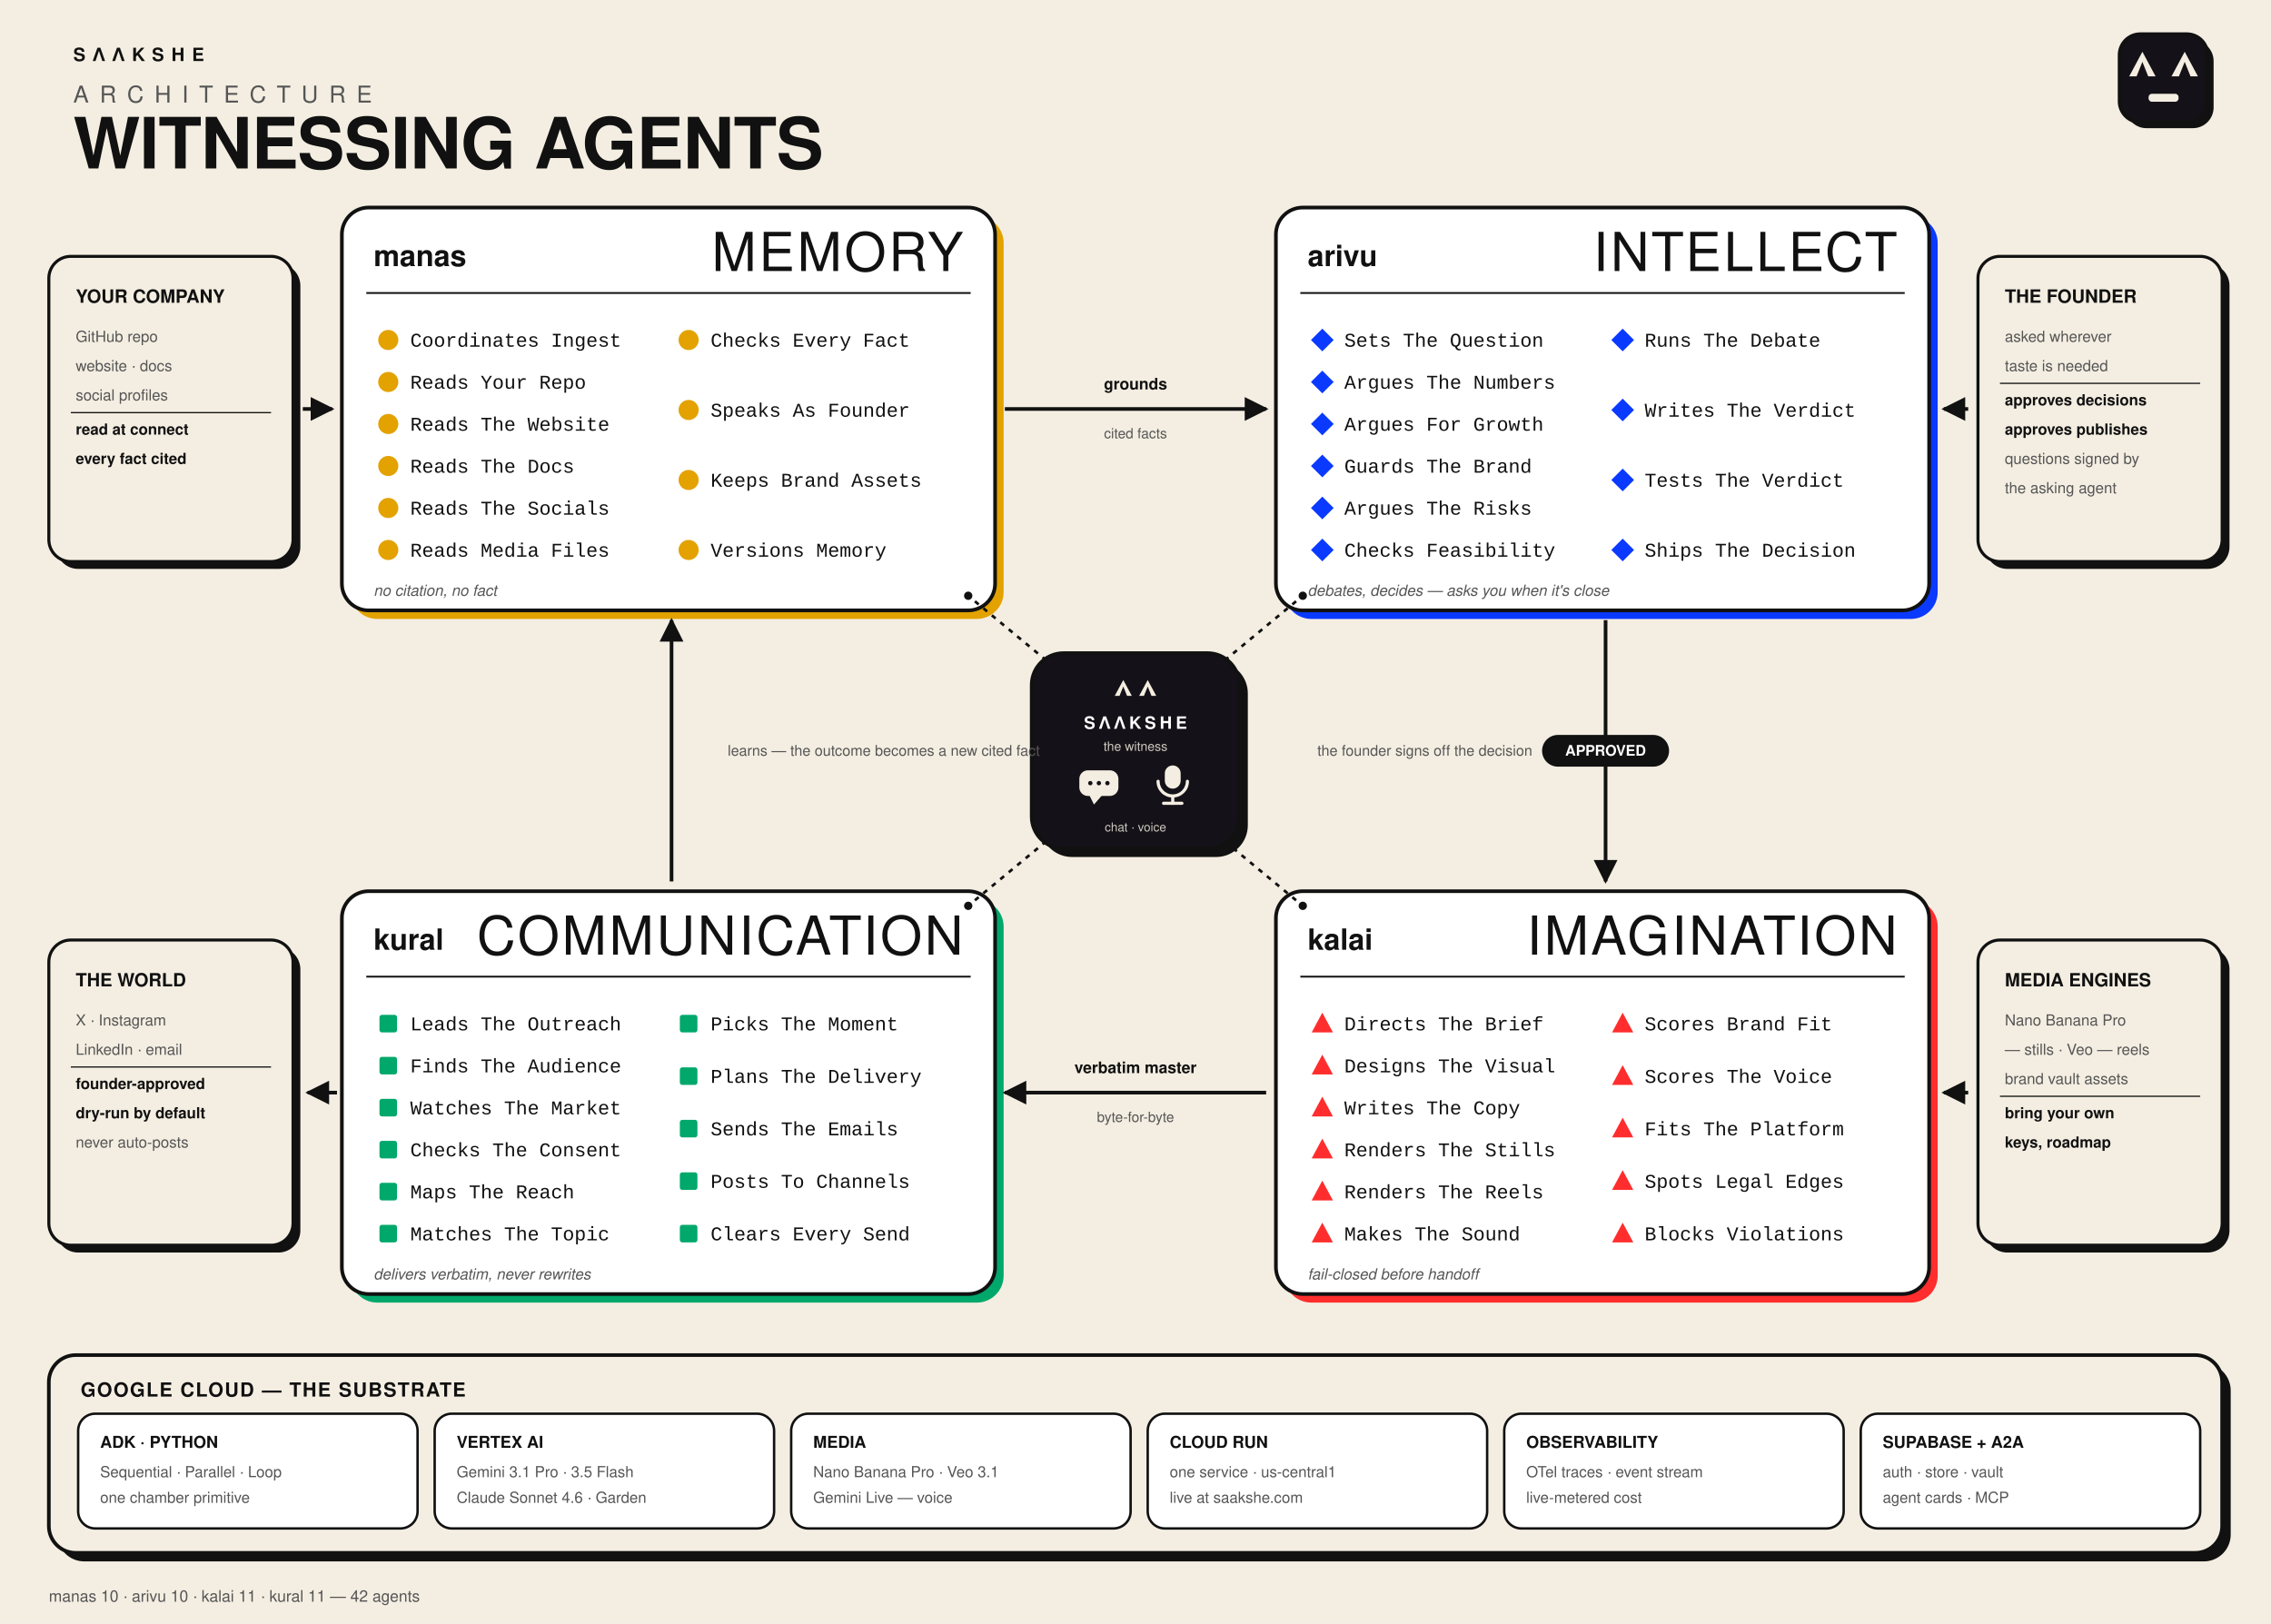
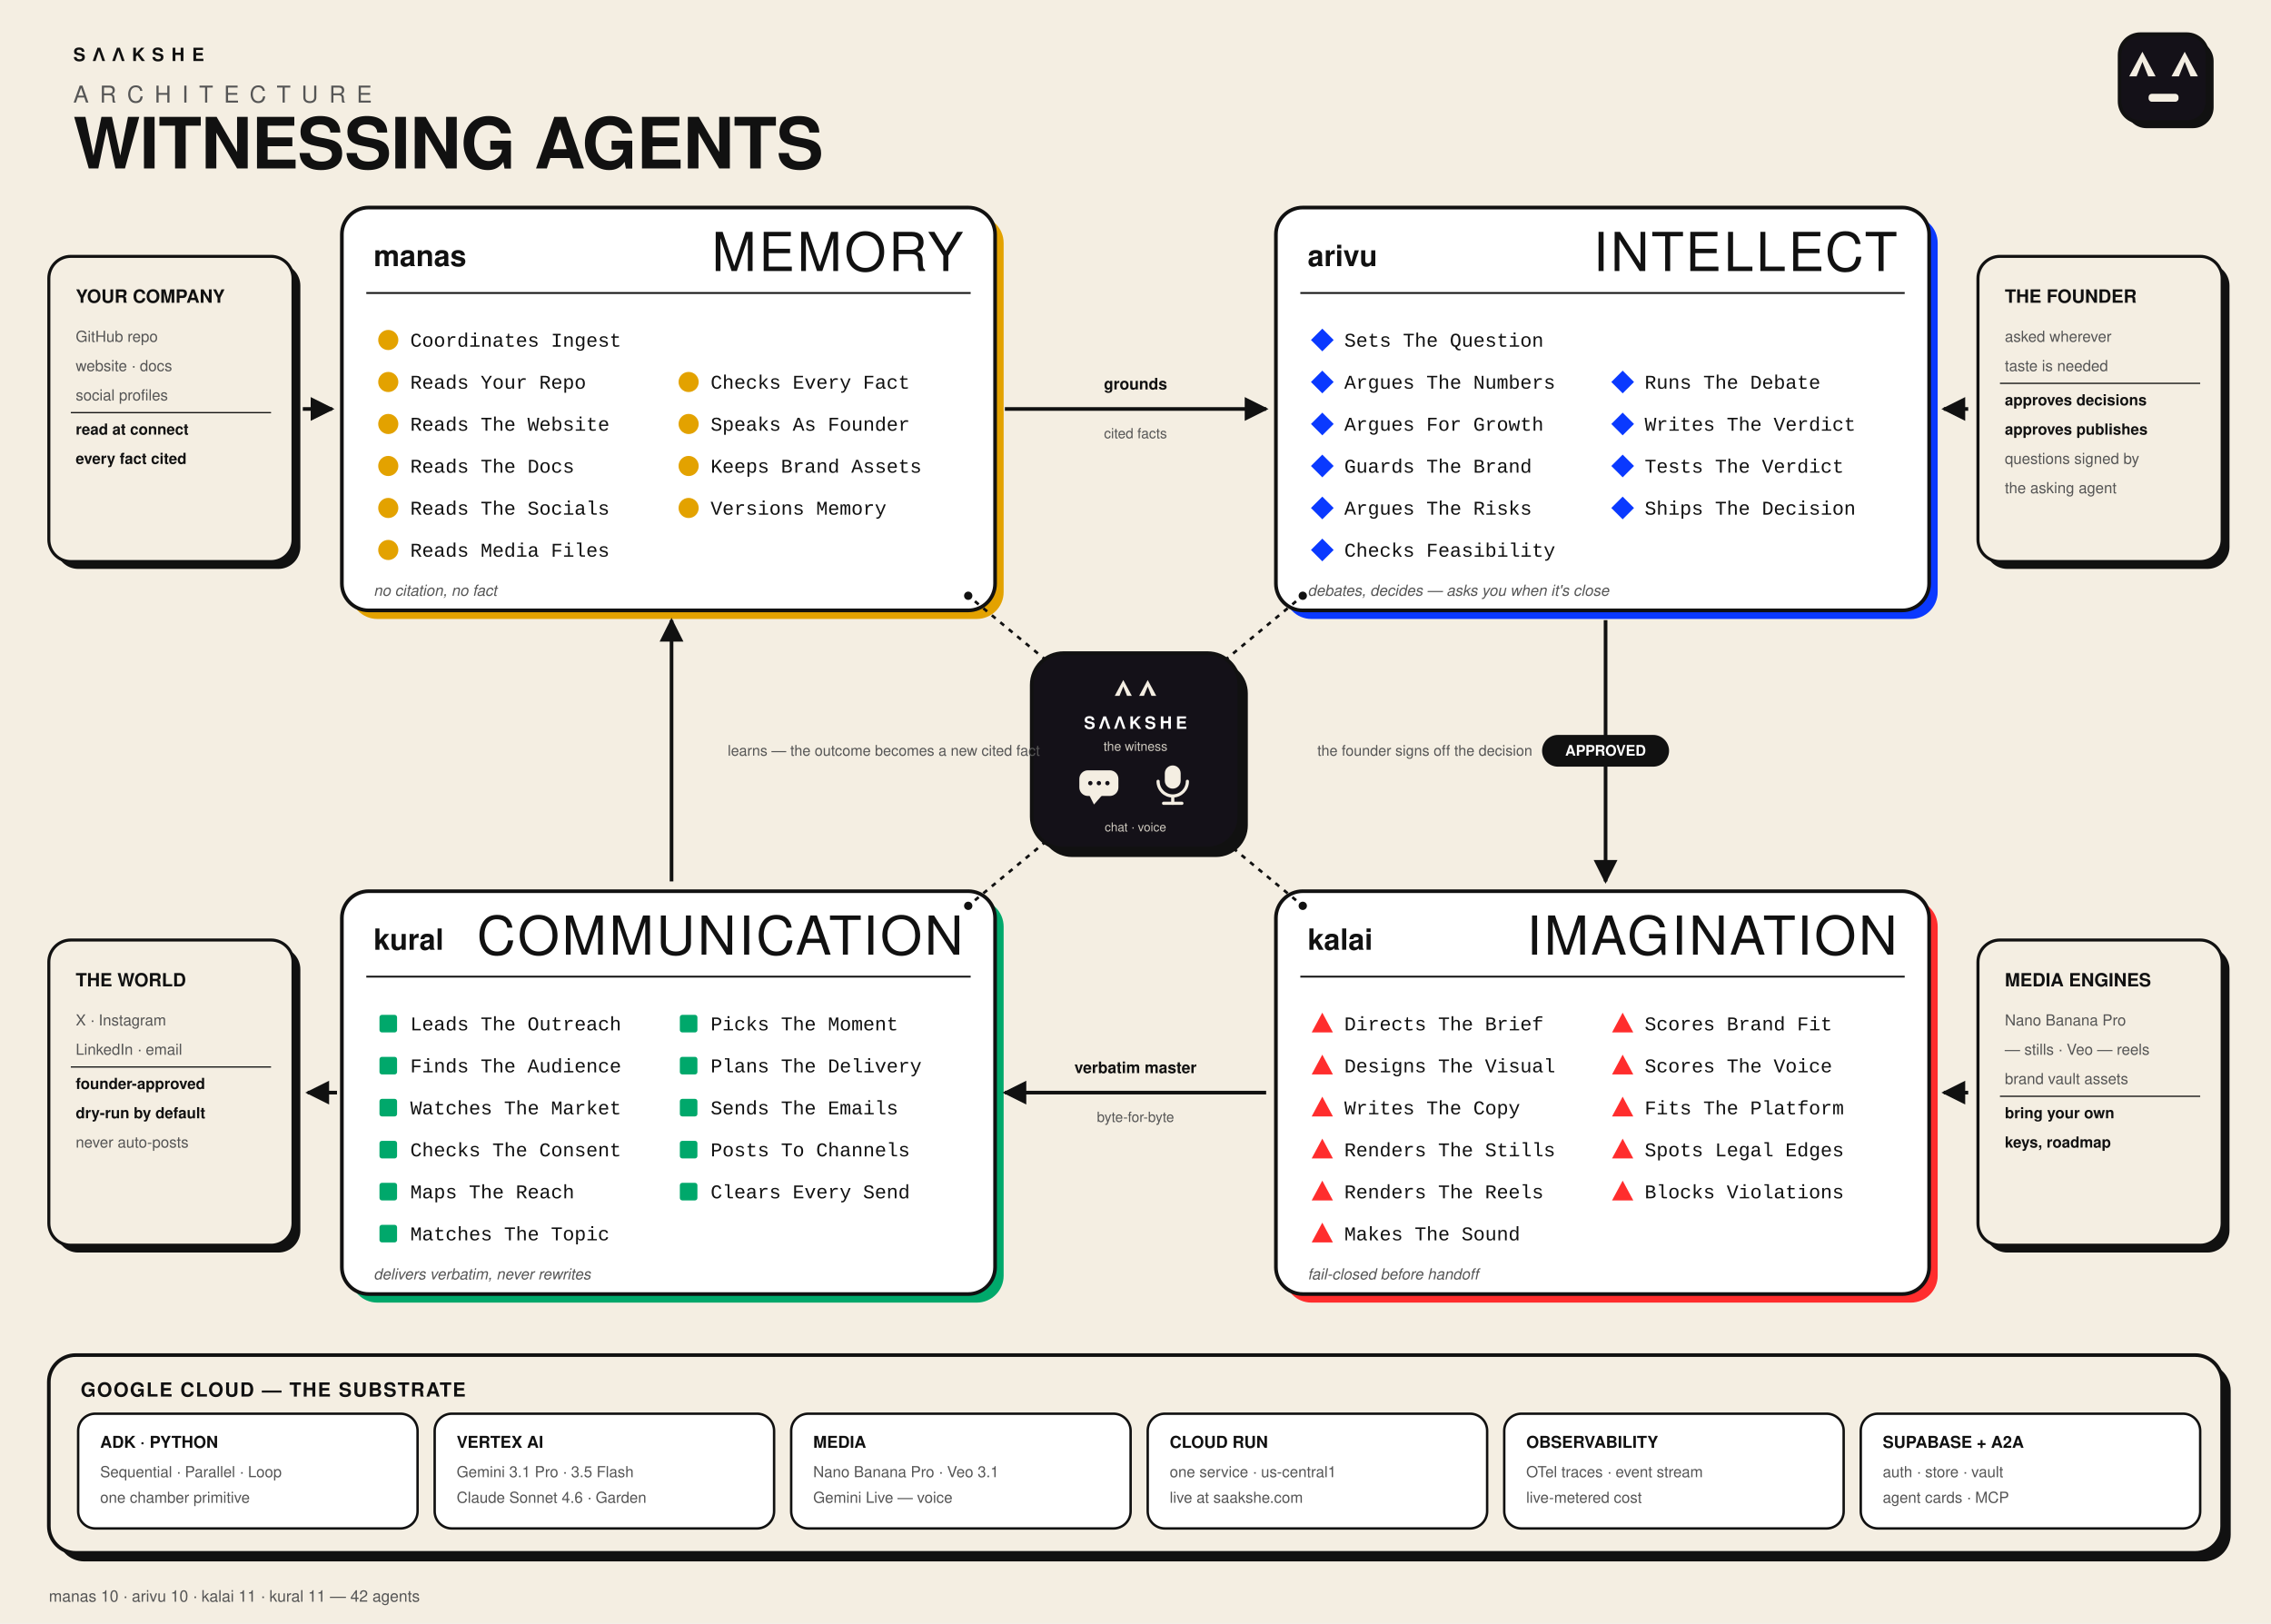
<svg xmlns="http://www.w3.org/2000/svg" width="1860" height="1330" viewBox="0 0 1860 1330" role="img" aria-label="saakshe architecture — witnessing agents">
  <defs>
    <marker id="ah" viewBox="0 0 10 10" refX="9" refY="5" markerWidth="6.5" markerHeight="6.5" orient="auto-start-reverse">
      <path d="M 0 0 L 10 5 L 0 10 z" fill="#111111" />
    </marker>
  </defs>
  <style>
-   @keyframes d0 { from { transform: translate(0,0) } to { transform: translate(9px,-6px) } }
-   @keyframes d1 { from { transform: translate(0,0) } to { transform: translate(-8px,5px) } }
-   @keyframes d2 { from { transform: translate(0,0) } to { transform: translate(7px,6px) } }
-   @keyframes d3 { from { transform: translate(0,0) } to { transform: translate(-9px,-5px) } }
-   @keyframes d4 { from { transform: translate(0,0) } to { transform: translate(10px,4px) } }
-   @keyframes d5 { from { transform: translate(0,0) } to { transform: translate(-6px,-6px) } }
+   @keyframes d0 { from { transform: translate(0,0) } to { transform: translate(0,-4px) } }
+   @keyframes d1 { from { transform: translate(0,0) } to { transform: translate(0,3px) } }
+   @keyframes d2 { from { transform: translate(0,0) } to { transform: translate(0,-3px) } }
+   @keyframes d3 { from { transform: translate(0,0) } to { transform: translate(0,4px) } }
+   @keyframes d4 { from { transform: translate(0,0) } to { transform: translate(0,-3px) } }
+   @keyframes d5 { from { transform: translate(0,0) } to { transform: translate(0,3px) } }
  .fl { animation-timing-function: ease-in-out; animation-iteration-count: infinite; animation-direction: alternate; }
  @media (prefers-reduced-motion: reduce) { .fl { animation: none !important } }
</style>
  <rect x="0" y="0" width="1860" height="1330" fill="#F4EEE2" />
  <text x="60" y="50" font-family="'Helvetica Neue', Helvetica, Arial, sans-serif" font-size="15" font-weight="bold" fill="#111111" text-anchor="start" letter-spacing="6">SΛΛKSHE</text>
  <text x="60" y="84" font-family="'Helvetica Neue', Helvetica, Arial, sans-serif" font-size="19" font-weight="normal" fill="#555555" text-anchor="start" letter-spacing="9">ARCHITECTURE</text>
  <text x="60" y="138" font-family="'Helvetica Neue', Helvetica, Arial, sans-serif" font-size="58" font-weight="bold" fill="#111111" text-anchor="start" letter-spacing="-0.5">WITNESSING AGENTS</text>
  <rect x="1741" y="33" width="72" height="72" rx="17" fill="#111111" />
  <rect x="1736" y="28" width="72" height="72" rx="17" fill="#141118" stroke="#111111" stroke-width="3" />
  <polygon points="1754.675,42.4 1765.475,62.537 1759.427,62.537 1754.675,50.656 1749.923,62.537 1743.875,62.537" fill="#F4EEE2" />
  <polygon points="1789.325,42.4 1800.125,62.537 1794.077,62.537 1789.325,50.656 1784.573,62.537 1778.525,62.537" fill="#F4EEE2" />
  <rect x="1759.737" y="76.825" width="24.525" height="6.525" rx="2.7" fill="#F4EEE2" />
  <rect x="287" y="177" width="535" height="330" rx="22" fill="#e3a200" />
  <rect x="280" y="170" width="535" height="330" rx="22" fill="#FFFFFF" stroke="#111111" stroke-width="3" />
  <text x="306" y="218" font-family="'Helvetica Neue', Helvetica, Arial, sans-serif" font-size="24" font-weight="bold" fill="#111111" text-anchor="start">manas</text>
  <text x="789" y="222" font-family="'Helvetica Neue', Helvetica, Arial, sans-serif" font-size="44" font-weight="normal" fill="#111111" text-anchor="end" letter-spacing="2">MEMORY</text>
  <line x1="300" y1="240" x2="795" y2="240" stroke="#111111" stroke-width="1.5" />
  <g class="fl" style="animation-name:d0;animation-duration:8.5s;animation-delay:-0.0s">
    <circle cx="318" cy="278.5" r="8.25" fill="#e3a200" />
    <text x="336" y="284.0" font-family="Menlo, Consolas, 'Liberation Mono', monospace" font-size="16" font-weight="normal" fill="#111111" text-anchor="start">Coordinates Ingest</text>
  </g>
  <g class="fl" style="animation-name:d1;animation-duration:11s;animation-delay:-1.7s">
    <circle cx="318" cy="312.9" r="8.25" fill="#e3a200" />
    <text x="336" y="318.4" font-family="Menlo, Consolas, 'Liberation Mono', monospace" font-size="16" font-weight="normal" fill="#111111" text-anchor="start">Reads Your Repo</text>
  </g>
  <g class="fl" style="animation-name:d2;animation-duration:7.5s;animation-delay:-3.4s">
    <circle cx="318" cy="347.3" r="8.25" fill="#e3a200" />
    <text x="336" y="352.8" font-family="Menlo, Consolas, 'Liberation Mono', monospace" font-size="16" font-weight="normal" fill="#111111" text-anchor="start">Reads The Website</text>
  </g>
  <g class="fl" style="animation-name:d3;animation-duration:10s;animation-delay:-5.1s">
    <circle cx="318" cy="381.7" r="8.25" fill="#e3a200" />
    <text x="336" y="387.2" font-family="Menlo, Consolas, 'Liberation Mono', monospace" font-size="16" font-weight="normal" fill="#111111" text-anchor="start">Reads The Docs</text>
  </g>
  <g class="fl" style="animation-name:d4;animation-duration:9s;animation-delay:-6.8s">
    <circle cx="318" cy="416.1" r="8.25" fill="#e3a200" />
    <text x="336" y="421.6" font-family="Menlo, Consolas, 'Liberation Mono', monospace" font-size="16" font-weight="normal" fill="#111111" text-anchor="start">Reads The Socials</text>
  </g>
  <g class="fl" style="animation-name:d5;animation-duration:12s;animation-delay:-1.5s">
    <circle cx="318" cy="450.5" r="8.25" fill="#e3a200" />
    <text x="336" y="456.0" font-family="Menlo, Consolas, 'Liberation Mono', monospace" font-size="16" font-weight="normal" fill="#111111" text-anchor="start">Reads Media Files</text>
  </g>
  <g class="fl" style="animation-name:d0;animation-duration:8s;animation-delay:-3.2s">
-     <circle cx="564" cy="278.5" r="8.25" fill="#e3a200" />
-     <text x="582" y="284.0" font-family="Menlo, Consolas, 'Liberation Mono', monospace" font-size="16" font-weight="normal" fill="#111111" text-anchor="start">Checks Every Fact</text>
+     <circle cx="564" cy="312.9" r="8.25" fill="#e3a200" />
+     <text x="582" y="318.4" font-family="Menlo, Consolas, 'Liberation Mono', monospace" font-size="16" font-weight="normal" fill="#111111" text-anchor="start">Checks Every Fact</text>
  </g>
  <g class="fl" style="animation-name:d1;animation-duration:10.5s;animation-delay:-4.9s">
-     <circle cx="564" cy="335.833" r="8.25" fill="#e3a200" />
-     <text x="582" y="341.333" font-family="Menlo, Consolas, 'Liberation Mono', monospace" font-size="16" font-weight="normal" fill="#111111" text-anchor="start">Speaks As Founder</text>
+     <circle cx="564" cy="347.3" r="8.25" fill="#e3a200" />
+     <text x="582" y="352.8" font-family="Menlo, Consolas, 'Liberation Mono', monospace" font-size="16" font-weight="normal" fill="#111111" text-anchor="start">Speaks As Founder</text>
  </g>
  <g class="fl" style="animation-name:d2;animation-duration:9.5s;animation-delay:-6.6s">
-     <circle cx="564" cy="393.167" r="8.25" fill="#e3a200" />
-     <text x="582" y="398.667" font-family="Menlo, Consolas, 'Liberation Mono', monospace" font-size="16" font-weight="normal" fill="#111111" text-anchor="start">Keeps Brand Assets</text>
+     <circle cx="564" cy="381.7" r="8.25" fill="#e3a200" />
+     <text x="582" y="387.2" font-family="Menlo, Consolas, 'Liberation Mono', monospace" font-size="16" font-weight="normal" fill="#111111" text-anchor="start">Keeps Brand Assets</text>
  </g>
  <g class="fl" style="animation-name:d3;animation-duration:7s;animation-delay:-1.3s">
-     <circle cx="564" cy="450.5" r="8.25" fill="#e3a200" />
-     <text x="582" y="456.0" font-family="Menlo, Consolas, 'Liberation Mono', monospace" font-size="16" font-weight="normal" fill="#111111" text-anchor="start">Versions Memory</text>
+     <circle cx="564" cy="416.1" r="8.25" fill="#e3a200" />
+     <text x="582" y="421.6" font-family="Menlo, Consolas, 'Liberation Mono', monospace" font-size="16" font-weight="normal" fill="#111111" text-anchor="start">Versions Memory</text>
  </g>
  <text x="306" y="488" font-family="'Helvetica Neue', Helvetica, Arial, sans-serif" font-size="12.5" font-weight="normal" fill="#555555" text-anchor="start" font-style="italic">no citation, no fact</text>
  <rect x="1052" y="177" width="535" height="330" rx="22" fill="#0a39ff" />
  <rect x="1045" y="170" width="535" height="330" rx="22" fill="#FFFFFF" stroke="#111111" stroke-width="3" />
  <text x="1071" y="218" font-family="'Helvetica Neue', Helvetica, Arial, sans-serif" font-size="24" font-weight="bold" fill="#111111" text-anchor="start">arivu</text>
  <text x="1554" y="222" font-family="'Helvetica Neue', Helvetica, Arial, sans-serif" font-size="44" font-weight="normal" fill="#111111" text-anchor="end" letter-spacing="2">INTELLECT</text>
  <line x1="1065" y1="240" x2="1560" y2="240" stroke="#111111" stroke-width="1.5" />
  <g class="fl" style="animation-name:d0;animation-duration:8.5s;animation-delay:-0.0s">
    <polygon points="1083,269.2 1092.3,278.5 1083,287.8 1073.7,278.5" fill="#0a39ff" />
    <text x="1101" y="284.0" font-family="Menlo, Consolas, 'Liberation Mono', monospace" font-size="16" font-weight="normal" fill="#111111" text-anchor="start">Sets The Question</text>
  </g>
  <g class="fl" style="animation-name:d1;animation-duration:11s;animation-delay:-1.7s">
    <polygon points="1083,303.6 1092.3,312.9 1083,322.2 1073.7,312.9" fill="#0a39ff" />
    <text x="1101" y="318.4" font-family="Menlo, Consolas, 'Liberation Mono', monospace" font-size="16" font-weight="normal" fill="#111111" text-anchor="start">Argues The Numbers</text>
  </g>
  <g class="fl" style="animation-name:d2;animation-duration:7.5s;animation-delay:-3.4s">
    <polygon points="1083,338.0 1092.3,347.3 1083,356.6 1073.7,347.3" fill="#0a39ff" />
    <text x="1101" y="352.8" font-family="Menlo, Consolas, 'Liberation Mono', monospace" font-size="16" font-weight="normal" fill="#111111" text-anchor="start">Argues For Growth</text>
  </g>
  <g class="fl" style="animation-name:d3;animation-duration:10s;animation-delay:-5.1s">
    <polygon points="1083,372.4 1092.3,381.7 1083,391.0 1073.7,381.7" fill="#0a39ff" />
    <text x="1101" y="387.2" font-family="Menlo, Consolas, 'Liberation Mono', monospace" font-size="16" font-weight="normal" fill="#111111" text-anchor="start">Guards The Brand</text>
  </g>
  <g class="fl" style="animation-name:d4;animation-duration:9s;animation-delay:-6.8s">
    <polygon points="1083,406.8 1092.3,416.1 1083,425.4 1073.7,416.1" fill="#0a39ff" />
    <text x="1101" y="421.6" font-family="Menlo, Consolas, 'Liberation Mono', monospace" font-size="16" font-weight="normal" fill="#111111" text-anchor="start">Argues The Risks</text>
  </g>
  <g class="fl" style="animation-name:d5;animation-duration:12s;animation-delay:-1.5s">
    <polygon points="1083,441.2 1092.3,450.5 1083,459.8 1073.7,450.5" fill="#0a39ff" />
    <text x="1101" y="456.0" font-family="Menlo, Consolas, 'Liberation Mono', monospace" font-size="16" font-weight="normal" fill="#111111" text-anchor="start">Checks Feasibility</text>
  </g>
  <g class="fl" style="animation-name:d0;animation-duration:8s;animation-delay:-3.2s">
-     <polygon points="1329,269.2 1338.3,278.5 1329,287.8 1319.7,278.5" fill="#0a39ff" />
-     <text x="1347" y="284.0" font-family="Menlo, Consolas, 'Liberation Mono', monospace" font-size="16" font-weight="normal" fill="#111111" text-anchor="start">Runs The Debate</text>
+     <polygon points="1329,303.6 1338.3,312.9 1329,322.2 1319.7,312.9" fill="#0a39ff" />
+     <text x="1347" y="318.4" font-family="Menlo, Consolas, 'Liberation Mono', monospace" font-size="16" font-weight="normal" fill="#111111" text-anchor="start">Runs The Debate</text>
  </g>
  <g class="fl" style="animation-name:d1;animation-duration:10.5s;animation-delay:-4.9s">
-     <polygon points="1329,326.533 1338.3,335.833 1329,345.133 1319.7,335.833" fill="#0a39ff" />
-     <text x="1347" y="341.333" font-family="Menlo, Consolas, 'Liberation Mono', monospace" font-size="16" font-weight="normal" fill="#111111" text-anchor="start">Writes The Verdict</text>
+     <polygon points="1329,338.0 1338.3,347.3 1329,356.6 1319.7,347.3" fill="#0a39ff" />
+     <text x="1347" y="352.8" font-family="Menlo, Consolas, 'Liberation Mono', monospace" font-size="16" font-weight="normal" fill="#111111" text-anchor="start">Writes The Verdict</text>
  </g>
  <g class="fl" style="animation-name:d2;animation-duration:9.5s;animation-delay:-6.6s">
-     <polygon points="1329,383.867 1338.3,393.167 1329,402.467 1319.7,393.167" fill="#0a39ff" />
-     <text x="1347" y="398.667" font-family="Menlo, Consolas, 'Liberation Mono', monospace" font-size="16" font-weight="normal" fill="#111111" text-anchor="start">Tests The Verdict</text>
+     <polygon points="1329,372.4 1338.3,381.7 1329,391.0 1319.7,381.7" fill="#0a39ff" />
+     <text x="1347" y="387.2" font-family="Menlo, Consolas, 'Liberation Mono', monospace" font-size="16" font-weight="normal" fill="#111111" text-anchor="start">Tests The Verdict</text>
  </g>
  <g class="fl" style="animation-name:d3;animation-duration:7s;animation-delay:-1.3s">
-     <polygon points="1329,441.2 1338.3,450.5 1329,459.8 1319.7,450.5" fill="#0a39ff" />
-     <text x="1347" y="456.0" font-family="Menlo, Consolas, 'Liberation Mono', monospace" font-size="16" font-weight="normal" fill="#111111" text-anchor="start">Ships The Decision</text>
+     <polygon points="1329,406.8 1338.3,416.1 1329,425.4 1319.7,416.1" fill="#0a39ff" />
+     <text x="1347" y="421.6" font-family="Menlo, Consolas, 'Liberation Mono', monospace" font-size="16" font-weight="normal" fill="#111111" text-anchor="start">Ships The Decision</text>
  </g>
  <text x="1071" y="488" font-family="'Helvetica Neue', Helvetica, Arial, sans-serif" font-size="12.5" font-weight="normal" fill="#555555" text-anchor="start" font-style="italic">debates, decides — asks you when it's close</text>
  <rect x="287" y="737" width="535" height="330" rx="22" fill="#00a86b" />
  <rect x="280" y="730" width="535" height="330" rx="22" fill="#FFFFFF" stroke="#111111" stroke-width="3" />
  <text x="306" y="778" font-family="'Helvetica Neue', Helvetica, Arial, sans-serif" font-size="24" font-weight="bold" fill="#111111" text-anchor="start">kural</text>
  <text x="789" y="782" font-family="'Helvetica Neue', Helvetica, Arial, sans-serif" font-size="44" font-weight="normal" fill="#111111" text-anchor="end" letter-spacing="2">COMMUNICATION</text>
  <line x1="300" y1="800" x2="795" y2="800" stroke="#111111" stroke-width="1.5" />
  <g class="fl" style="animation-name:d0;animation-duration:8.5s;animation-delay:-0.0s">
    <rect x="310.8" y="831.3" width="14.4" height="14.4" rx="2" fill="#00a86b" />
    <text x="336" y="844.0" font-family="Menlo, Consolas, 'Liberation Mono', monospace" font-size="16" font-weight="normal" fill="#111111" text-anchor="start">Leads The Outreach</text>
  </g>
  <g class="fl" style="animation-name:d1;animation-duration:11s;animation-delay:-1.7s">
    <rect x="310.8" y="865.7" width="14.4" height="14.4" rx="2" fill="#00a86b" />
    <text x="336" y="878.4" font-family="Menlo, Consolas, 'Liberation Mono', monospace" font-size="16" font-weight="normal" fill="#111111" text-anchor="start">Finds The Audience</text>
  </g>
  <g class="fl" style="animation-name:d2;animation-duration:7.5s;animation-delay:-3.4s">
    <rect x="310.8" y="900.1" width="14.4" height="14.4" rx="2" fill="#00a86b" />
    <text x="336" y="912.8" font-family="Menlo, Consolas, 'Liberation Mono', monospace" font-size="16" font-weight="normal" fill="#111111" text-anchor="start">Watches The Market</text>
  </g>
  <g class="fl" style="animation-name:d3;animation-duration:10s;animation-delay:-5.1s">
    <rect x="310.8" y="934.5" width="14.4" height="14.4" rx="2" fill="#00a86b" />
    <text x="336" y="947.2" font-family="Menlo, Consolas, 'Liberation Mono', monospace" font-size="16" font-weight="normal" fill="#111111" text-anchor="start">Checks The Consent</text>
  </g>
  <g class="fl" style="animation-name:d4;animation-duration:9s;animation-delay:-6.8s">
    <rect x="310.8" y="968.9" width="14.4" height="14.4" rx="2" fill="#00a86b" />
    <text x="336" y="981.6" font-family="Menlo, Consolas, 'Liberation Mono', monospace" font-size="16" font-weight="normal" fill="#111111" text-anchor="start">Maps The Reach</text>
  </g>
  <g class="fl" style="animation-name:d5;animation-duration:12s;animation-delay:-1.5s">
    <rect x="310.8" y="1003.3" width="14.4" height="14.4" rx="2" fill="#00a86b" />
    <text x="336" y="1016.0" font-family="Menlo, Consolas, 'Liberation Mono', monospace" font-size="16" font-weight="normal" fill="#111111" text-anchor="start">Matches The Topic</text>
  </g>
  <g class="fl" style="animation-name:d0;animation-duration:8s;animation-delay:-3.2s">
    <rect x="556.8" y="831.3" width="14.4" height="14.4" rx="2" fill="#00a86b" />
    <text x="582" y="844.0" font-family="Menlo, Consolas, 'Liberation Mono', monospace" font-size="16" font-weight="normal" fill="#111111" text-anchor="start">Picks The Moment</text>
  </g>
  <g class="fl" style="animation-name:d1;animation-duration:10.5s;animation-delay:-4.9s">
-     <rect x="556.8" y="874.3" width="14.4" height="14.4" rx="2" fill="#00a86b" />
-     <text x="582" y="887.0" font-family="Menlo, Consolas, 'Liberation Mono', monospace" font-size="16" font-weight="normal" fill="#111111" text-anchor="start">Plans The Delivery</text>
+     <rect x="556.8" y="865.7" width="14.4" height="14.4" rx="2" fill="#00a86b" />
+     <text x="582" y="878.4" font-family="Menlo, Consolas, 'Liberation Mono', monospace" font-size="16" font-weight="normal" fill="#111111" text-anchor="start">Plans The Delivery</text>
  </g>
  <g class="fl" style="animation-name:d2;animation-duration:9.5s;animation-delay:-6.6s">
-     <rect x="556.8" y="917.3" width="14.4" height="14.4" rx="2" fill="#00a86b" />
-     <text x="582" y="930.0" font-family="Menlo, Consolas, 'Liberation Mono', monospace" font-size="16" font-weight="normal" fill="#111111" text-anchor="start">Sends The Emails</text>
+     <rect x="556.8" y="900.1" width="14.4" height="14.4" rx="2" fill="#00a86b" />
+     <text x="582" y="912.8" font-family="Menlo, Consolas, 'Liberation Mono', monospace" font-size="16" font-weight="normal" fill="#111111" text-anchor="start">Sends The Emails</text>
  </g>
  <g class="fl" style="animation-name:d3;animation-duration:7s;animation-delay:-1.3s">
-     <rect x="556.8" y="960.3" width="14.4" height="14.4" rx="2" fill="#00a86b" />
-     <text x="582" y="973.0" font-family="Menlo, Consolas, 'Liberation Mono', monospace" font-size="16" font-weight="normal" fill="#111111" text-anchor="start">Posts To Channels</text>
+     <rect x="556.8" y="934.5" width="14.4" height="14.4" rx="2" fill="#00a86b" />
+     <text x="582" y="947.2" font-family="Menlo, Consolas, 'Liberation Mono', monospace" font-size="16" font-weight="normal" fill="#111111" text-anchor="start">Posts To Channels</text>
  </g>
  <g class="fl" style="animation-name:d4;animation-duration:11.5s;animation-delay:-3.0s">
-     <rect x="556.8" y="1003.3" width="14.4" height="14.4" rx="2" fill="#00a86b" />
-     <text x="582" y="1016.0" font-family="Menlo, Consolas, 'Liberation Mono', monospace" font-size="16" font-weight="normal" fill="#111111" text-anchor="start">Clears Every Send</text>
+     <rect x="556.8" y="968.9" width="14.4" height="14.4" rx="2" fill="#00a86b" />
+     <text x="582" y="981.6" font-family="Menlo, Consolas, 'Liberation Mono', monospace" font-size="16" font-weight="normal" fill="#111111" text-anchor="start">Clears Every Send</text>
  </g>
  <text x="306" y="1048" font-family="'Helvetica Neue', Helvetica, Arial, sans-serif" font-size="12.5" font-weight="normal" fill="#555555" text-anchor="start" font-style="italic">delivers verbatim, never rewrites</text>
  <rect x="1052" y="737" width="535" height="330" rx="22" fill="#ff2d2d" />
  <rect x="1045" y="730" width="535" height="330" rx="22" fill="#FFFFFF" stroke="#111111" stroke-width="3" />
  <text x="1071" y="778" font-family="'Helvetica Neue', Helvetica, Arial, sans-serif" font-size="24" font-weight="bold" fill="#111111" text-anchor="start">kalai</text>
  <text x="1554" y="782" font-family="'Helvetica Neue', Helvetica, Arial, sans-serif" font-size="44" font-weight="normal" fill="#111111" text-anchor="end" letter-spacing="2">IMAGINATION</text>
  <line x1="1065" y1="800" x2="1560" y2="800" stroke="#111111" stroke-width="1.5" />
  <g class="fl" style="animation-name:d0;animation-duration:8.5s;animation-delay:-0.0s">
    <polygon points="1083,829.5 1091.7,845.7 1074.3,845.7" fill="#ff2d2d" />
    <text x="1101" y="844.0" font-family="Menlo, Consolas, 'Liberation Mono', monospace" font-size="16" font-weight="normal" fill="#111111" text-anchor="start">Directs The Brief</text>
  </g>
  <g class="fl" style="animation-name:d1;animation-duration:11s;animation-delay:-1.7s">
    <polygon points="1083,863.9 1091.7,880.1 1074.3,880.1" fill="#ff2d2d" />
    <text x="1101" y="878.4" font-family="Menlo, Consolas, 'Liberation Mono', monospace" font-size="16" font-weight="normal" fill="#111111" text-anchor="start">Designs The Visual</text>
  </g>
  <g class="fl" style="animation-name:d2;animation-duration:7.5s;animation-delay:-3.4s">
    <polygon points="1083,898.3 1091.7,914.5 1074.3,914.5" fill="#ff2d2d" />
    <text x="1101" y="912.8" font-family="Menlo, Consolas, 'Liberation Mono', monospace" font-size="16" font-weight="normal" fill="#111111" text-anchor="start">Writes The Copy</text>
  </g>
  <g class="fl" style="animation-name:d3;animation-duration:10s;animation-delay:-5.1s">
    <polygon points="1083,932.7 1091.7,948.9 1074.3,948.9" fill="#ff2d2d" />
    <text x="1101" y="947.2" font-family="Menlo, Consolas, 'Liberation Mono', monospace" font-size="16" font-weight="normal" fill="#111111" text-anchor="start">Renders The Stills</text>
  </g>
  <g class="fl" style="animation-name:d4;animation-duration:9s;animation-delay:-6.8s">
    <polygon points="1083,967.1 1091.7,983.3 1074.3,983.3" fill="#ff2d2d" />
    <text x="1101" y="981.6" font-family="Menlo, Consolas, 'Liberation Mono', monospace" font-size="16" font-weight="normal" fill="#111111" text-anchor="start">Renders The Reels</text>
  </g>
  <g class="fl" style="animation-name:d5;animation-duration:12s;animation-delay:-1.5s">
    <polygon points="1083,1001.5 1091.7,1017.7 1074.3,1017.7" fill="#ff2d2d" />
    <text x="1101" y="1016.0" font-family="Menlo, Consolas, 'Liberation Mono', monospace" font-size="16" font-weight="normal" fill="#111111" text-anchor="start">Makes The Sound</text>
  </g>
  <g class="fl" style="animation-name:d0;animation-duration:8s;animation-delay:-3.2s">
    <polygon points="1329,829.5 1337.7,845.7 1320.3,845.7" fill="#ff2d2d" />
    <text x="1347" y="844.0" font-family="Menlo, Consolas, 'Liberation Mono', monospace" font-size="16" font-weight="normal" fill="#111111" text-anchor="start">Scores Brand Fit</text>
  </g>
  <g class="fl" style="animation-name:d1;animation-duration:10.5s;animation-delay:-4.9s">
-     <polygon points="1329,872.5 1337.7,888.7 1320.3,888.7" fill="#ff2d2d" />
-     <text x="1347" y="887.0" font-family="Menlo, Consolas, 'Liberation Mono', monospace" font-size="16" font-weight="normal" fill="#111111" text-anchor="start">Scores The Voice</text>
+     <polygon points="1329,863.9 1337.7,880.1 1320.3,880.1" fill="#ff2d2d" />
+     <text x="1347" y="878.4" font-family="Menlo, Consolas, 'Liberation Mono', monospace" font-size="16" font-weight="normal" fill="#111111" text-anchor="start">Scores The Voice</text>
  </g>
  <g class="fl" style="animation-name:d2;animation-duration:9.5s;animation-delay:-6.6s">
-     <polygon points="1329,915.5 1337.7,931.7 1320.3,931.7" fill="#ff2d2d" />
-     <text x="1347" y="930.0" font-family="Menlo, Consolas, 'Liberation Mono', monospace" font-size="16" font-weight="normal" fill="#111111" text-anchor="start">Fits The Platform</text>
+     <polygon points="1329,898.3 1337.7,914.5 1320.3,914.5" fill="#ff2d2d" />
+     <text x="1347" y="912.8" font-family="Menlo, Consolas, 'Liberation Mono', monospace" font-size="16" font-weight="normal" fill="#111111" text-anchor="start">Fits The Platform</text>
  </g>
  <g class="fl" style="animation-name:d3;animation-duration:7s;animation-delay:-1.3s">
-     <polygon points="1329,958.5 1337.7,974.7 1320.3,974.7" fill="#ff2d2d" />
-     <text x="1347" y="973.0" font-family="Menlo, Consolas, 'Liberation Mono', monospace" font-size="16" font-weight="normal" fill="#111111" text-anchor="start">Spots Legal Edges</text>
+     <polygon points="1329,932.7 1337.7,948.9 1320.3,948.9" fill="#ff2d2d" />
+     <text x="1347" y="947.2" font-family="Menlo, Consolas, 'Liberation Mono', monospace" font-size="16" font-weight="normal" fill="#111111" text-anchor="start">Spots Legal Edges</text>
  </g>
  <g class="fl" style="animation-name:d4;animation-duration:11.5s;animation-delay:-3.0s">
-     <polygon points="1329,1001.5 1337.7,1017.7 1320.3,1017.7" fill="#ff2d2d" />
-     <text x="1347" y="1016.0" font-family="Menlo, Consolas, 'Liberation Mono', monospace" font-size="16" font-weight="normal" fill="#111111" text-anchor="start">Blocks Violations</text>
+     <polygon points="1329,967.1 1337.7,983.3 1320.3,983.3" fill="#ff2d2d" />
+     <text x="1347" y="981.6" font-family="Menlo, Consolas, 'Liberation Mono', monospace" font-size="16" font-weight="normal" fill="#111111" text-anchor="start">Blocks Violations</text>
  </g>
  <text x="1071" y="1048" font-family="'Helvetica Neue', Helvetica, Arial, sans-serif" font-size="12.5" font-weight="normal" fill="#555555" text-anchor="start" font-style="italic">fail-closed before handoff</text>
  <line x1="857.0" y1="541.0" x2="793" y2="488" stroke="#111111" stroke-width="2.2" stroke-dasharray="4,5" />
  <circle cx="793" cy="488" r="3.4" fill="#111111" />
  <line x1="1003.0" y1="541.0" x2="1067" y2="488" stroke="#111111" stroke-width="2.2" stroke-dasharray="4,5" />
  <circle cx="1067" cy="488" r="3.4" fill="#111111" />
  <line x1="857.0" y1="689.0" x2="793" y2="742" stroke="#111111" stroke-width="2.2" stroke-dasharray="4,5" />
  <circle cx="793" cy="742" r="3.4" fill="#111111" />
  <line x1="1003.0" y1="689.0" x2="1067" y2="742" stroke="#111111" stroke-width="2.2" stroke-dasharray="4,5" />
  <circle cx="1067" cy="742" r="3.4" fill="#111111" />
  <rect x="852.0" y="542.0" width="170" height="160" rx="26" fill="#111111" />
  <rect x="845.0" y="535.0" width="170" height="160" rx="26" fill="#141118" stroke="#111111" stroke-width="3" />
  <polygon points="920.0,557.0 927,570.0 923.08,570.0 920.0,562.33 916.92,570.0 913,570.0" fill="#F4EEE2" />
  <polygon points="940.0,557.0 947,570.0 943.08,570.0 940.0,562.33 936.92,570.0 933,570.0" fill="#F4EEE2" />
  <text x="930" y="597.0" font-family="'Helvetica Neue', Helvetica, Arial, sans-serif" font-size="14" font-weight="bold" fill="#FFFFFF" text-anchor="middle" letter-spacing="3">SΛΛKSHE</text>
  <text x="930" y="615.0" font-family="'Helvetica Neue', Helvetica, Arial, sans-serif" font-size="10.5" font-weight="normal" fill="#cfcabf" text-anchor="middle">the witness</text>
  <rect x="884" y="631.0" width="32" height="21" rx="7" fill="#F4EEE2" />
  <path d="M 892 651.0 l 4 8 l 7 -8 z" fill="#F4EEE2" />
  <circle cx="893" cy="641.5" r="1.8" fill="#141118" />
  <circle cx="900" cy="641.5" r="1.8" fill="#141118" />
  <circle cx="907" cy="641.5" r="1.8" fill="#141118" />
  <rect x="954" y="627.0" width="13" height="19" rx="6.5" fill="#F4EEE2" />
  <path d="M 948.5 640.0 a 12 12 0 0 0 24 0" fill="none" stroke="#F4EEE2" stroke-width="2.6" stroke-linecap="round" />
  <line x1="960.5" y1="652.5" x2="960.5" y2="658.0" stroke="#F4EEE2" stroke-width="2.6" stroke-linecap="round" />
  <line x1="953" y1="658.0" x2="968" y2="658.0" stroke="#F4EEE2" stroke-width="2.6" stroke-linecap="round" />
  <text x="930" y="681.0" font-family="'Helvetica Neue', Helvetica, Arial, sans-serif" font-size="10" font-weight="normal" fill="#cfcabf" text-anchor="middle">chat · voice</text>
  <line x1="823" y1="335" x2="1037" y2="335" stroke="#111111" stroke-width="3" marker-end="url(#ah)" />
  <text x="930" y="319" font-family="'Helvetica Neue', Helvetica, Arial, sans-serif" font-size="13" font-weight="bold" fill="#111111" text-anchor="middle">grounds</text>
  <text x="930" y="359" font-family="'Helvetica Neue', Helvetica, Arial, sans-serif" font-size="11.5" font-weight="normal" fill="#555555" text-anchor="middle">cited facts</text>
  <line x1="1315" y1="508" x2="1315" y2="722" stroke="#111111" stroke-width="3" marker-end="url(#ah)" />
  <rect x="1263.0" y="602.0" width="104" height="26" rx="13.0" fill="#111111" />
  <text x="1315" y="619" font-family="'Helvetica Neue', Helvetica, Arial, sans-serif" font-size="12" font-weight="bold" fill="#FFFFFF" text-anchor="middle">APPROVED</text>
  <text x="1255" y="619" font-family="'Helvetica Neue', Helvetica, Arial, sans-serif" font-size="12" font-weight="normal" fill="#555555" text-anchor="end">the founder signs off the decision</text>
  <line x1="1037" y1="895" x2="823" y2="895" stroke="#111111" stroke-width="3" marker-end="url(#ah)" />
  <text x="930" y="879" font-family="'Helvetica Neue', Helvetica, Arial, sans-serif" font-size="13" font-weight="bold" fill="#111111" text-anchor="middle">verbatim master</text>
  <text x="930" y="919" font-family="'Helvetica Neue', Helvetica, Arial, sans-serif" font-size="11.5" font-weight="normal" fill="#555555" text-anchor="middle">byte-for-byte</text>
  <line x1="550" y1="722" x2="550" y2="508" stroke="#111111" stroke-width="3" marker-end="url(#ah)" />
  <text x="596" y="619" font-family="'Helvetica Neue', Helvetica, Arial, sans-serif" font-size="12" font-weight="normal" fill="#555555" text-anchor="start">learns — the outcome becomes a new cited fact</text>
  <rect x="46" y="216" width="200" height="250" rx="18" fill="#111111" />
  <rect x="40" y="210" width="200" height="250" rx="18" fill="#F4EEE2" stroke="#111111" stroke-width="2.5" />
  <text x="62" y="248" font-family="'Helvetica Neue', Helvetica, Arial, sans-serif" font-size="15" font-weight="bold" fill="#111111" text-anchor="start">YOUR COMPANY</text>
  <text x="62" y="280" font-family="'Helvetica Neue', Helvetica, Arial, sans-serif" font-size="12.5" font-weight="normal" fill="#555555" text-anchor="start">GitHub repo</text>
  <text x="62" y="304" font-family="'Helvetica Neue', Helvetica, Arial, sans-serif" font-size="12.5" font-weight="normal" fill="#555555" text-anchor="start">website · docs</text>
  <text x="62" y="328" font-family="'Helvetica Neue', Helvetica, Arial, sans-serif" font-size="12.5" font-weight="normal" fill="#555555" text-anchor="start">social profiles</text>
  <line x1="58" y1="338" x2="222" y2="338" stroke="#111111" stroke-width="1" />
  <text x="62" y="356" font-family="'Helvetica Neue', Helvetica, Arial, sans-serif" font-size="12.5" font-weight="bold" fill="#111111" text-anchor="start">read at connect</text>
  <text x="62" y="380" font-family="'Helvetica Neue', Helvetica, Arial, sans-serif" font-size="12.5" font-weight="bold" fill="#111111" text-anchor="start">every fact cited</text>
  <line x1="248" y1="335" x2="272" y2="335" stroke="#111111" stroke-width="3" marker-end="url(#ah)" />
  <rect x="1626" y="216" width="200" height="250" rx="18" fill="#111111" />
  <rect x="1620" y="210" width="200" height="250" rx="18" fill="#F4EEE2" stroke="#111111" stroke-width="2.5" />
  <text x="1642" y="248" font-family="'Helvetica Neue', Helvetica, Arial, sans-serif" font-size="15" font-weight="bold" fill="#111111" text-anchor="start">THE FOUNDER</text>
  <text x="1642" y="280" font-family="'Helvetica Neue', Helvetica, Arial, sans-serif" font-size="12.5" font-weight="normal" fill="#555555" text-anchor="start">asked wherever</text>
  <text x="1642" y="304" font-family="'Helvetica Neue', Helvetica, Arial, sans-serif" font-size="12.5" font-weight="normal" fill="#555555" text-anchor="start">taste is needed</text>
  <line x1="1638" y1="314" x2="1802" y2="314" stroke="#111111" stroke-width="1" />
  <text x="1642" y="332" font-family="'Helvetica Neue', Helvetica, Arial, sans-serif" font-size="12.5" font-weight="bold" fill="#111111" text-anchor="start">approves decisions</text>
  <text x="1642" y="356" font-family="'Helvetica Neue', Helvetica, Arial, sans-serif" font-size="12.5" font-weight="bold" fill="#111111" text-anchor="start">approves publishes</text>
  <text x="1642" y="380" font-family="'Helvetica Neue', Helvetica, Arial, sans-serif" font-size="12.5" font-weight="normal" fill="#555555" text-anchor="start">questions signed by</text>
  <text x="1642" y="404" font-family="'Helvetica Neue', Helvetica, Arial, sans-serif" font-size="12.5" font-weight="normal" fill="#555555" text-anchor="start">the asking agent</text>
  <line x1="1612" y1="335" x2="1592" y2="335" stroke="#111111" stroke-width="3" marker-end="url(#ah)" />
  <rect x="46" y="776" width="200" height="250" rx="18" fill="#111111" />
  <rect x="40" y="770" width="200" height="250" rx="18" fill="#F4EEE2" stroke="#111111" stroke-width="2.5" />
  <text x="62" y="808" font-family="'Helvetica Neue', Helvetica, Arial, sans-serif" font-size="15" font-weight="bold" fill="#111111" text-anchor="start">THE WORLD</text>
  <text x="62" y="840" font-family="'Helvetica Neue', Helvetica, Arial, sans-serif" font-size="12.5" font-weight="normal" fill="#555555" text-anchor="start">X · Instagram</text>
  <text x="62" y="864" font-family="'Helvetica Neue', Helvetica, Arial, sans-serif" font-size="12.5" font-weight="normal" fill="#555555" text-anchor="start">LinkedIn · email</text>
  <line x1="58" y1="874" x2="222" y2="874" stroke="#111111" stroke-width="1" />
  <text x="62" y="892" font-family="'Helvetica Neue', Helvetica, Arial, sans-serif" font-size="12.5" font-weight="bold" fill="#111111" text-anchor="start">founder-approved</text>
  <text x="62" y="916" font-family="'Helvetica Neue', Helvetica, Arial, sans-serif" font-size="12.5" font-weight="bold" fill="#111111" text-anchor="start">dry-run by default</text>
  <text x="62" y="940" font-family="'Helvetica Neue', Helvetica, Arial, sans-serif" font-size="12.5" font-weight="normal" fill="#555555" text-anchor="start">never auto-posts</text>
  <line x1="276" y1="895" x2="252" y2="895" stroke="#111111" stroke-width="3" marker-end="url(#ah)" />
  <rect x="1626" y="776" width="200" height="250" rx="18" fill="#111111" />
  <rect x="1620" y="770" width="200" height="250" rx="18" fill="#F4EEE2" stroke="#111111" stroke-width="2.5" />
  <text x="1642" y="808" font-family="'Helvetica Neue', Helvetica, Arial, sans-serif" font-size="15" font-weight="bold" fill="#111111" text-anchor="start">MEDIA ENGINES</text>
  <text x="1642" y="840" font-family="'Helvetica Neue', Helvetica, Arial, sans-serif" font-size="12.5" font-weight="normal" fill="#555555" text-anchor="start">Nano Banana Pro</text>
  <text x="1642" y="864" font-family="'Helvetica Neue', Helvetica, Arial, sans-serif" font-size="12.5" font-weight="normal" fill="#555555" text-anchor="start">— stills · Veo — reels</text>
  <text x="1642" y="888" font-family="'Helvetica Neue', Helvetica, Arial, sans-serif" font-size="12.5" font-weight="normal" fill="#555555" text-anchor="start">brand vault assets</text>
  <line x1="1638" y1="898" x2="1802" y2="898" stroke="#111111" stroke-width="1" />
  <text x="1642" y="916" font-family="'Helvetica Neue', Helvetica, Arial, sans-serif" font-size="12.5" font-weight="bold" fill="#111111" text-anchor="start">bring your own</text>
  <text x="1642" y="940" font-family="'Helvetica Neue', Helvetica, Arial, sans-serif" font-size="12.5" font-weight="bold" fill="#111111" text-anchor="start">keys, roadmap</text>
  <line x1="1612" y1="895" x2="1592" y2="895" stroke="#111111" stroke-width="3" marker-end="url(#ah)" />
  <rect x="47" y="1117" width="1780" height="162" rx="22" fill="#111111" />
  <rect x="40" y="1110" width="1780" height="162" rx="22" fill="#F4EEE2" stroke="#111111" stroke-width="3" />
  <text x="66" y="1144" font-family="'Helvetica Neue', Helvetica, Arial, sans-serif" font-size="16" font-weight="bold" fill="#111111" text-anchor="start" letter-spacing="1">GOOGLE CLOUD — THE SUBSTRATE</text>
  <rect x="64" y="1158" width="278" height="94" rx="14" fill="#FFFFFF" stroke="#111111" stroke-width="2" />
  <text x="82" y="1186" font-family="'Helvetica Neue', Helvetica, Arial, sans-serif" font-size="13.5" font-weight="bold" fill="#111111" text-anchor="start">ADK · PYTHON</text>
  <text x="82" y="1210" font-family="'Helvetica Neue', Helvetica, Arial, sans-serif" font-size="12.5" font-weight="normal" fill="#555555" text-anchor="start">Sequential · Parallel · Loop</text>
  <text x="82" y="1231" font-family="'Helvetica Neue', Helvetica, Arial, sans-serif" font-size="12.5" font-weight="normal" fill="#555555" text-anchor="start">one chamber primitive</text>
  <rect x="356" y="1158" width="278" height="94" rx="14" fill="#FFFFFF" stroke="#111111" stroke-width="2" />
  <text x="374" y="1186" font-family="'Helvetica Neue', Helvetica, Arial, sans-serif" font-size="13.5" font-weight="bold" fill="#111111" text-anchor="start">VERTEX AI</text>
  <text x="374" y="1210" font-family="'Helvetica Neue', Helvetica, Arial, sans-serif" font-size="12.5" font-weight="normal" fill="#555555" text-anchor="start">Gemini 3.1 Pro · 3.5 Flash</text>
  <text x="374" y="1231" font-family="'Helvetica Neue', Helvetica, Arial, sans-serif" font-size="12.5" font-weight="normal" fill="#555555" text-anchor="start">Claude Sonnet 4.6 · Garden</text>
  <rect x="648" y="1158" width="278" height="94" rx="14" fill="#FFFFFF" stroke="#111111" stroke-width="2" />
  <text x="666" y="1186" font-family="'Helvetica Neue', Helvetica, Arial, sans-serif" font-size="13.5" font-weight="bold" fill="#111111" text-anchor="start">MEDIA</text>
  <text x="666" y="1210" font-family="'Helvetica Neue', Helvetica, Arial, sans-serif" font-size="12.5" font-weight="normal" fill="#555555" text-anchor="start">Nano Banana Pro · Veo 3.1</text>
  <text x="666" y="1231" font-family="'Helvetica Neue', Helvetica, Arial, sans-serif" font-size="12.5" font-weight="normal" fill="#555555" text-anchor="start">Gemini Live — voice</text>
  <rect x="940" y="1158" width="278" height="94" rx="14" fill="#FFFFFF" stroke="#111111" stroke-width="2" />
  <text x="958" y="1186" font-family="'Helvetica Neue', Helvetica, Arial, sans-serif" font-size="13.5" font-weight="bold" fill="#111111" text-anchor="start">CLOUD RUN</text>
  <text x="958" y="1210" font-family="'Helvetica Neue', Helvetica, Arial, sans-serif" font-size="12.5" font-weight="normal" fill="#555555" text-anchor="start">one service · us-central1</text>
  <text x="958" y="1231" font-family="'Helvetica Neue', Helvetica, Arial, sans-serif" font-size="12.5" font-weight="normal" fill="#555555" text-anchor="start">live at saakshe.com</text>
  <rect x="1232" y="1158" width="278" height="94" rx="14" fill="#FFFFFF" stroke="#111111" stroke-width="2" />
  <text x="1250" y="1186" font-family="'Helvetica Neue', Helvetica, Arial, sans-serif" font-size="13.5" font-weight="bold" fill="#111111" text-anchor="start">OBSERVABILITY</text>
  <text x="1250" y="1210" font-family="'Helvetica Neue', Helvetica, Arial, sans-serif" font-size="12.5" font-weight="normal" fill="#555555" text-anchor="start">OTel traces · event stream</text>
  <text x="1250" y="1231" font-family="'Helvetica Neue', Helvetica, Arial, sans-serif" font-size="12.5" font-weight="normal" fill="#555555" text-anchor="start">live-metered cost</text>
  <rect x="1524" y="1158" width="278" height="94" rx="14" fill="#FFFFFF" stroke="#111111" stroke-width="2" />
  <text x="1542" y="1186" font-family="'Helvetica Neue', Helvetica, Arial, sans-serif" font-size="13.5" font-weight="bold" fill="#111111" text-anchor="start">SUPABASE + A2A</text>
  <text x="1542" y="1210" font-family="'Helvetica Neue', Helvetica, Arial, sans-serif" font-size="12.5" font-weight="normal" fill="#555555" text-anchor="start">auth · store · vault</text>
  <text x="1542" y="1231" font-family="'Helvetica Neue', Helvetica, Arial, sans-serif" font-size="12.5" font-weight="normal" fill="#555555" text-anchor="start">agent cards · MCP</text>
  <text x="40" y="1312" font-family="'Helvetica Neue', Helvetica, Arial, sans-serif" font-size="13" font-weight="normal" fill="#555555" text-anchor="start">manas 10 · arivu 10 · kalai 11 · kural 11 — 42 agents</text>
</svg>
